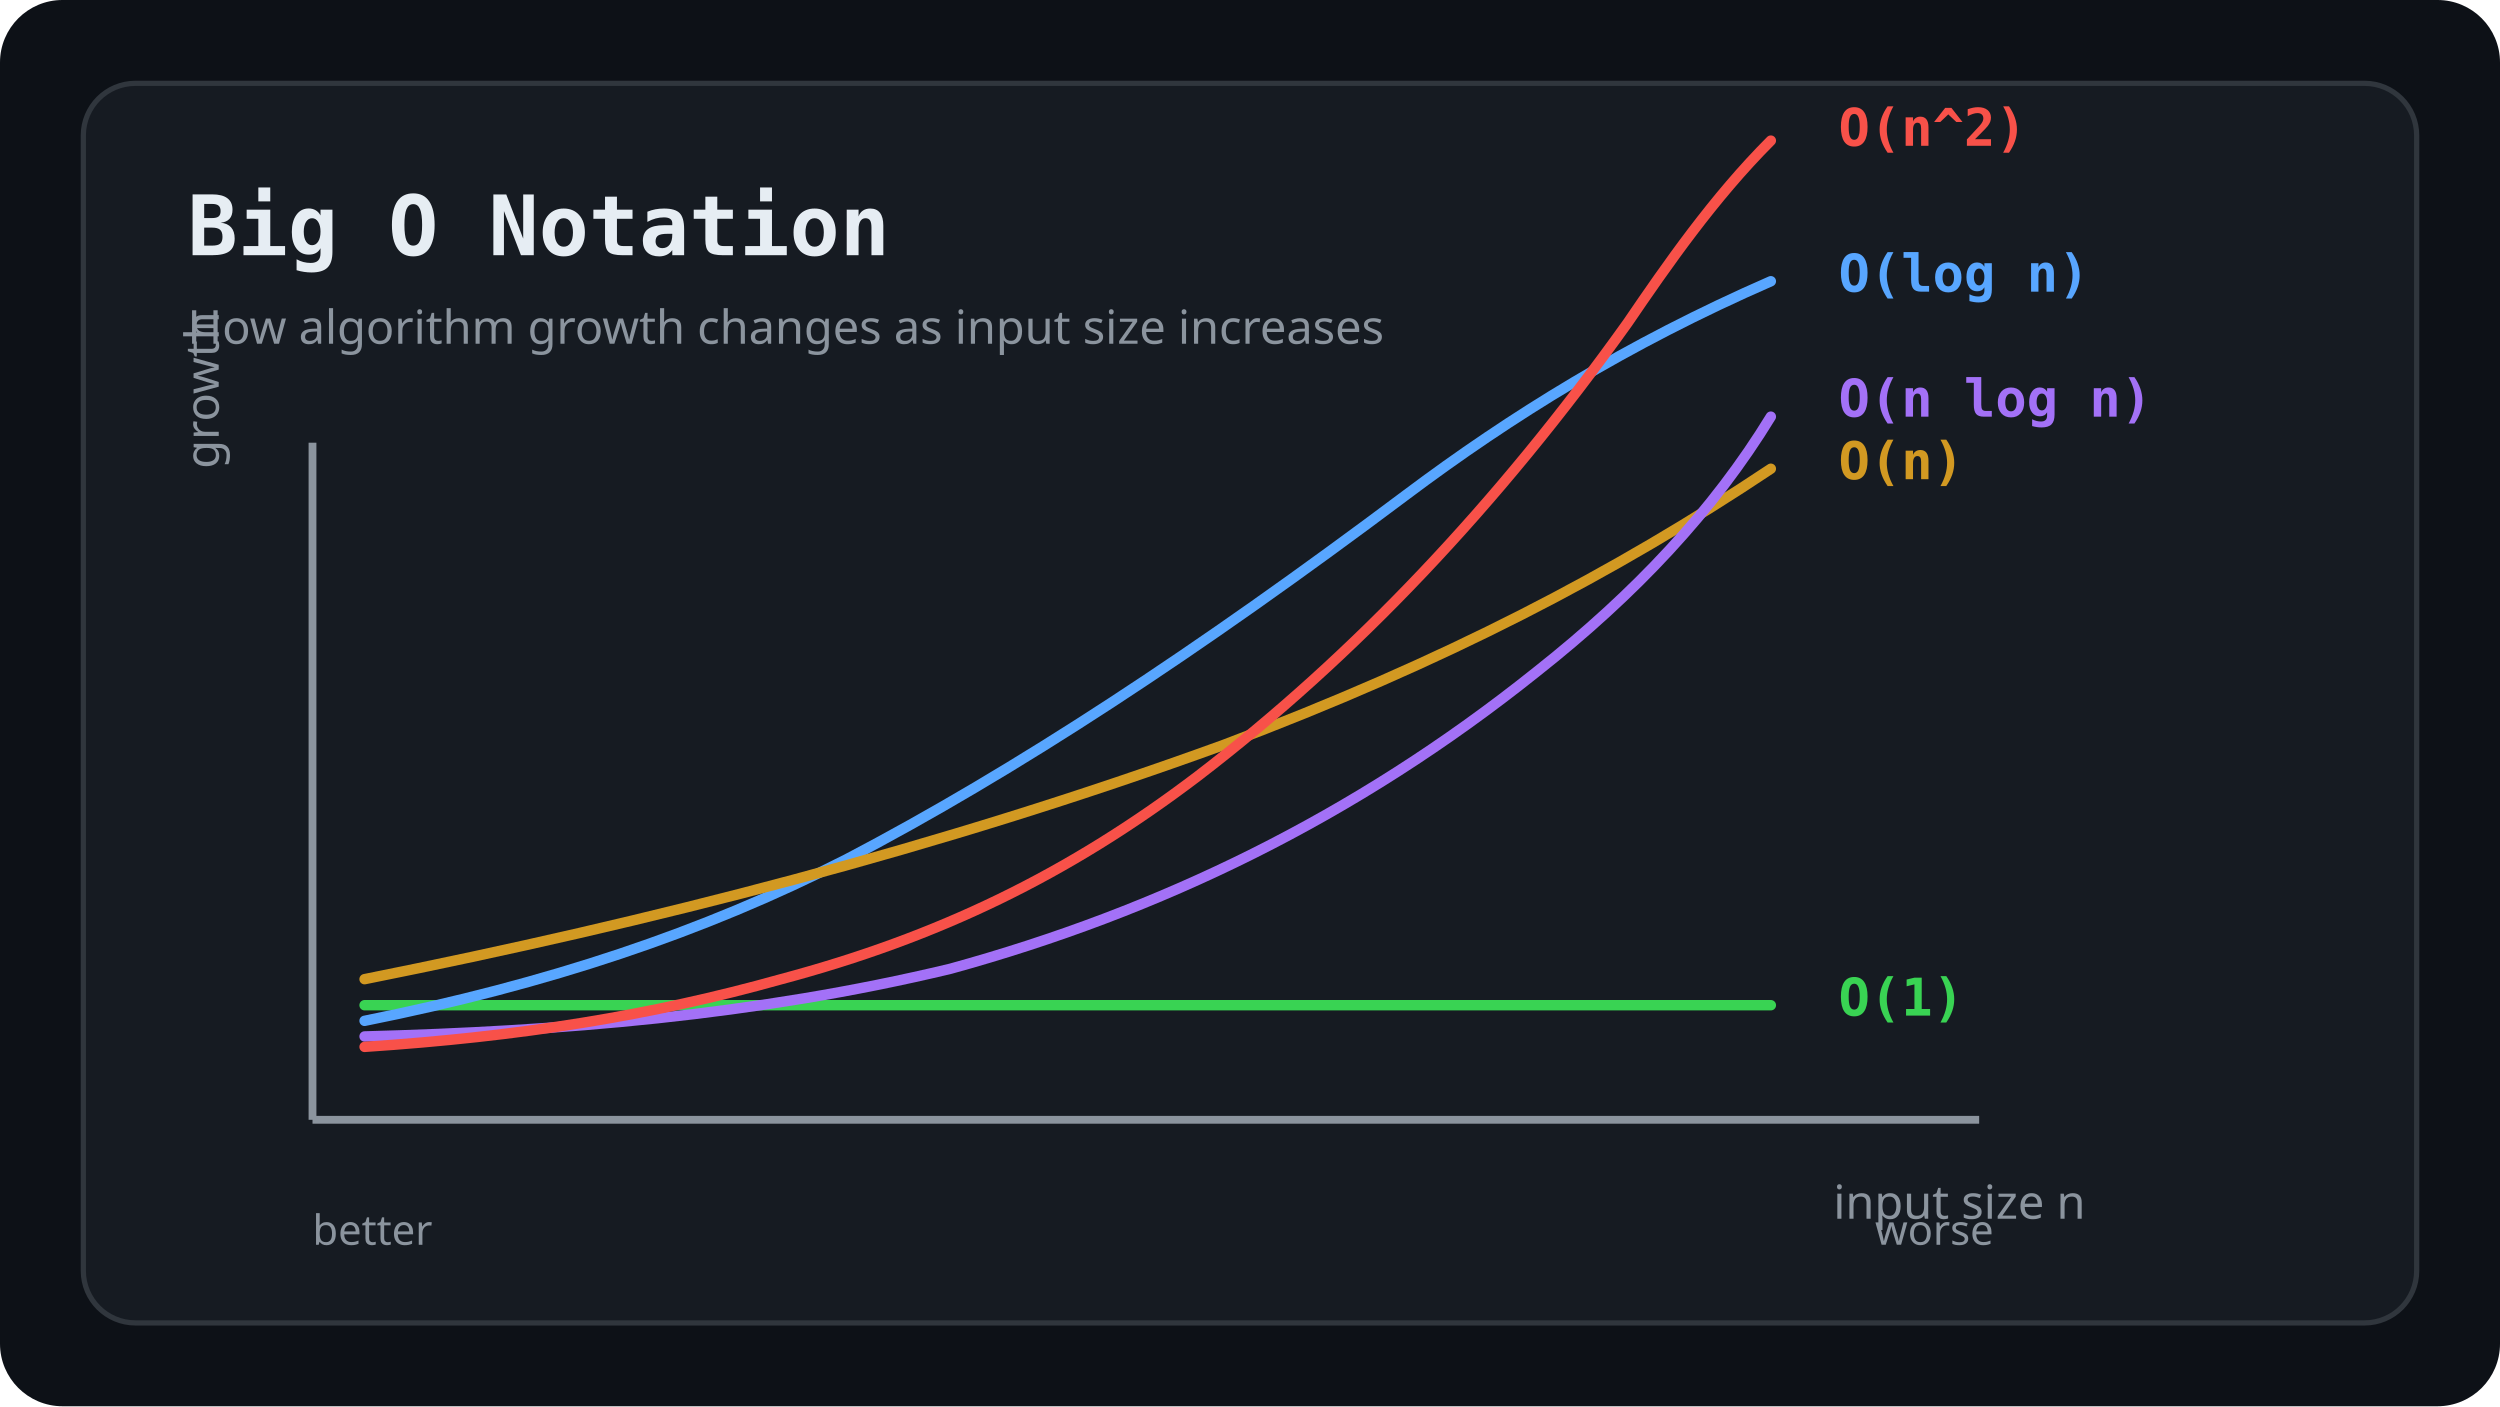
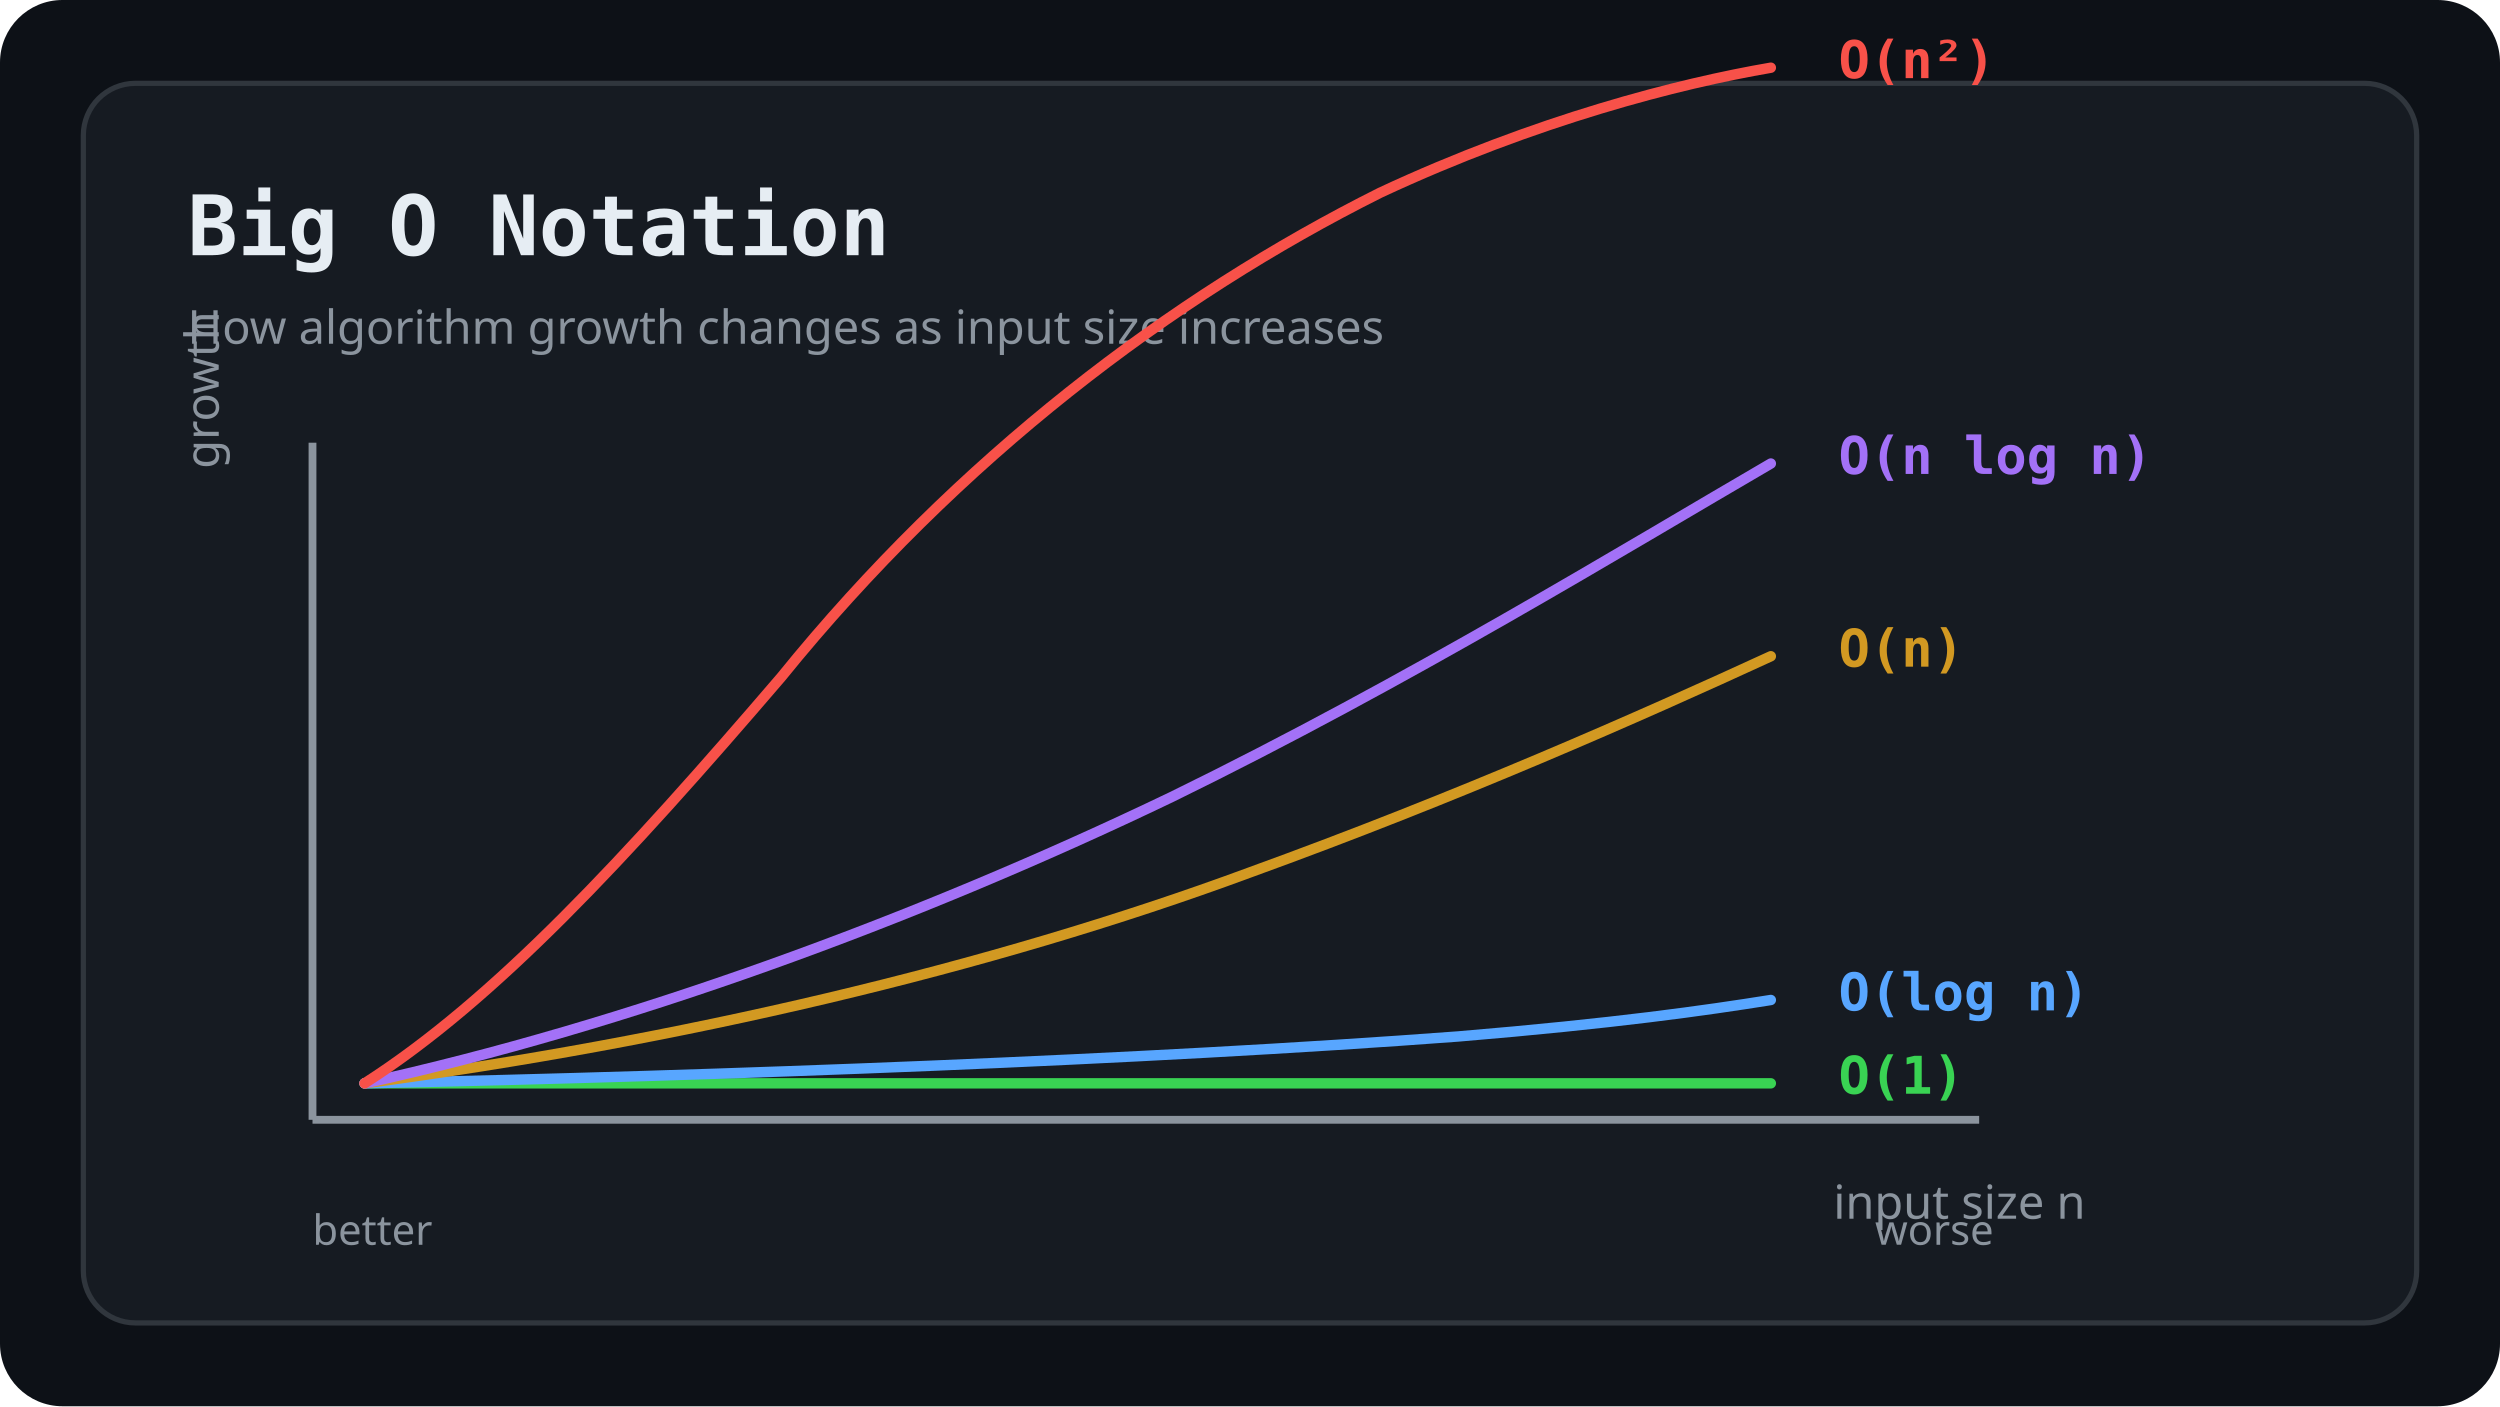
<svg xmlns="http://www.w3.org/2000/svg" width="960" height="540" viewBox="0 0 960 540" fill="none">
  <rect width="960" height="540" rx="24" fill="#0D1117" />
  <rect x="32" y="32" width="896" height="476" rx="20" fill="#161B22" stroke="#30363D" stroke-width="2" />
  <text x="72" y="98" fill="#E6EDF3" font-family="JetBrains Mono, monospace" font-size="32" font-weight="700">Big O Notation</text>
  <text x="72" y="132" fill="#8B949E" font-family="IBM Plex Sans, sans-serif" font-size="18">How algorithm growth changes as input size increases</text>
  <line x1="120" y1="430" x2="120" y2="170" stroke="#8B949E" stroke-width="3" />
  <line x1="120" y1="430" x2="760" y2="430" stroke="#8B949E" stroke-width="3" />
  <text x="84" y="180" fill="#8B949E" font-family="IBM Plex Sans, sans-serif" font-size="18" transform="rotate(-90 84 180)">growth</text>
  <text x="704" y="468" fill="#8B949E" font-family="IBM Plex Sans, sans-serif" font-size="18">input size n</text>
-   <path d="M140 386C230 386 320 386 410 386C500 386 590 386 680 386" stroke="#39D353" stroke-width="4" stroke-linecap="round" />
-   <path d="M140 392C210 378 270 358 325 330C390 296 460 250 540 190C580 160 625 132 680 108" stroke="#58A6FF" stroke-width="4" stroke-linecap="round" />
-   <path d="M140 376C250 354 360 326 470 286C555 254 620 220 680 180" stroke="#D29922" stroke-width="4" stroke-linecap="round" />
-   <path d="M140 398C215 396 290 390 365 372C445 350 520 314 590 258C628 228 658 196 680 160" stroke="#A371F7" stroke-width="4" stroke-linecap="round" />
-   <path d="M140 402C200 398 250 390 300 376C360 360 410 336 460 298C520 252 575 194 625 124C640 102 658 76 680 54" stroke="#F85149" stroke-width="4" stroke-linecap="round" />
+   <path d="M140 416C300 416 500 416 680 416" stroke="#39D353" stroke-width="4" stroke-linecap="round" />
+   <path d="M140 416C280 413 440 407 560 398C620 393 655 388 680 384" stroke="#58A6FF" stroke-width="4" stroke-linecap="round" />
+   <path d="M140 416C260 400 380 372 480 335C560 306 630 275 680 252" stroke="#D29922" stroke-width="4" stroke-linecap="round" />
+   <path d="M140 416C240 394 350 354 450 306C540 262 625 210 680 178" stroke="#A371F7" stroke-width="4" stroke-linecap="round" />
+   <path d="M140 416C190 384 240 330 300 260C368 176 450 114 530 74C590 46 645 32 680 26" stroke="#F85149" stroke-width="4" stroke-linecap="round" />
  <g font-family="JetBrains Mono, monospace" font-size="20" font-weight="600">
-     <text x="706" y="390" fill="#39D353">O(1)</text>
-     <text x="706" y="112" fill="#58A6FF">O(log n)</text>
-     <text x="706" y="184" fill="#D29922">O(n)</text>
-     <text x="706" y="160" fill="#A371F7">O(n log n)</text>
-     <text x="706" y="56" fill="#F85149">O(n^2)</text>
+     <text x="706" y="420" fill="#39D353">O(1)</text>
+     <text x="706" y="388" fill="#58A6FF">O(log n)</text>
+     <text x="706" y="256" fill="#D29922">O(n)</text>
+     <text x="706" y="182" fill="#A371F7">O(n log n)</text>
+     <text x="706" y="30" fill="#F85149">O(n²)</text>
  </g>
  <text x="120" y="478" fill="#8B949E" font-family="IBM Plex Sans, sans-serif" font-size="16">better</text>
  <text x="720" y="478" fill="#8B949E" font-family="IBM Plex Sans, sans-serif" font-size="16">worse</text>
</svg>
